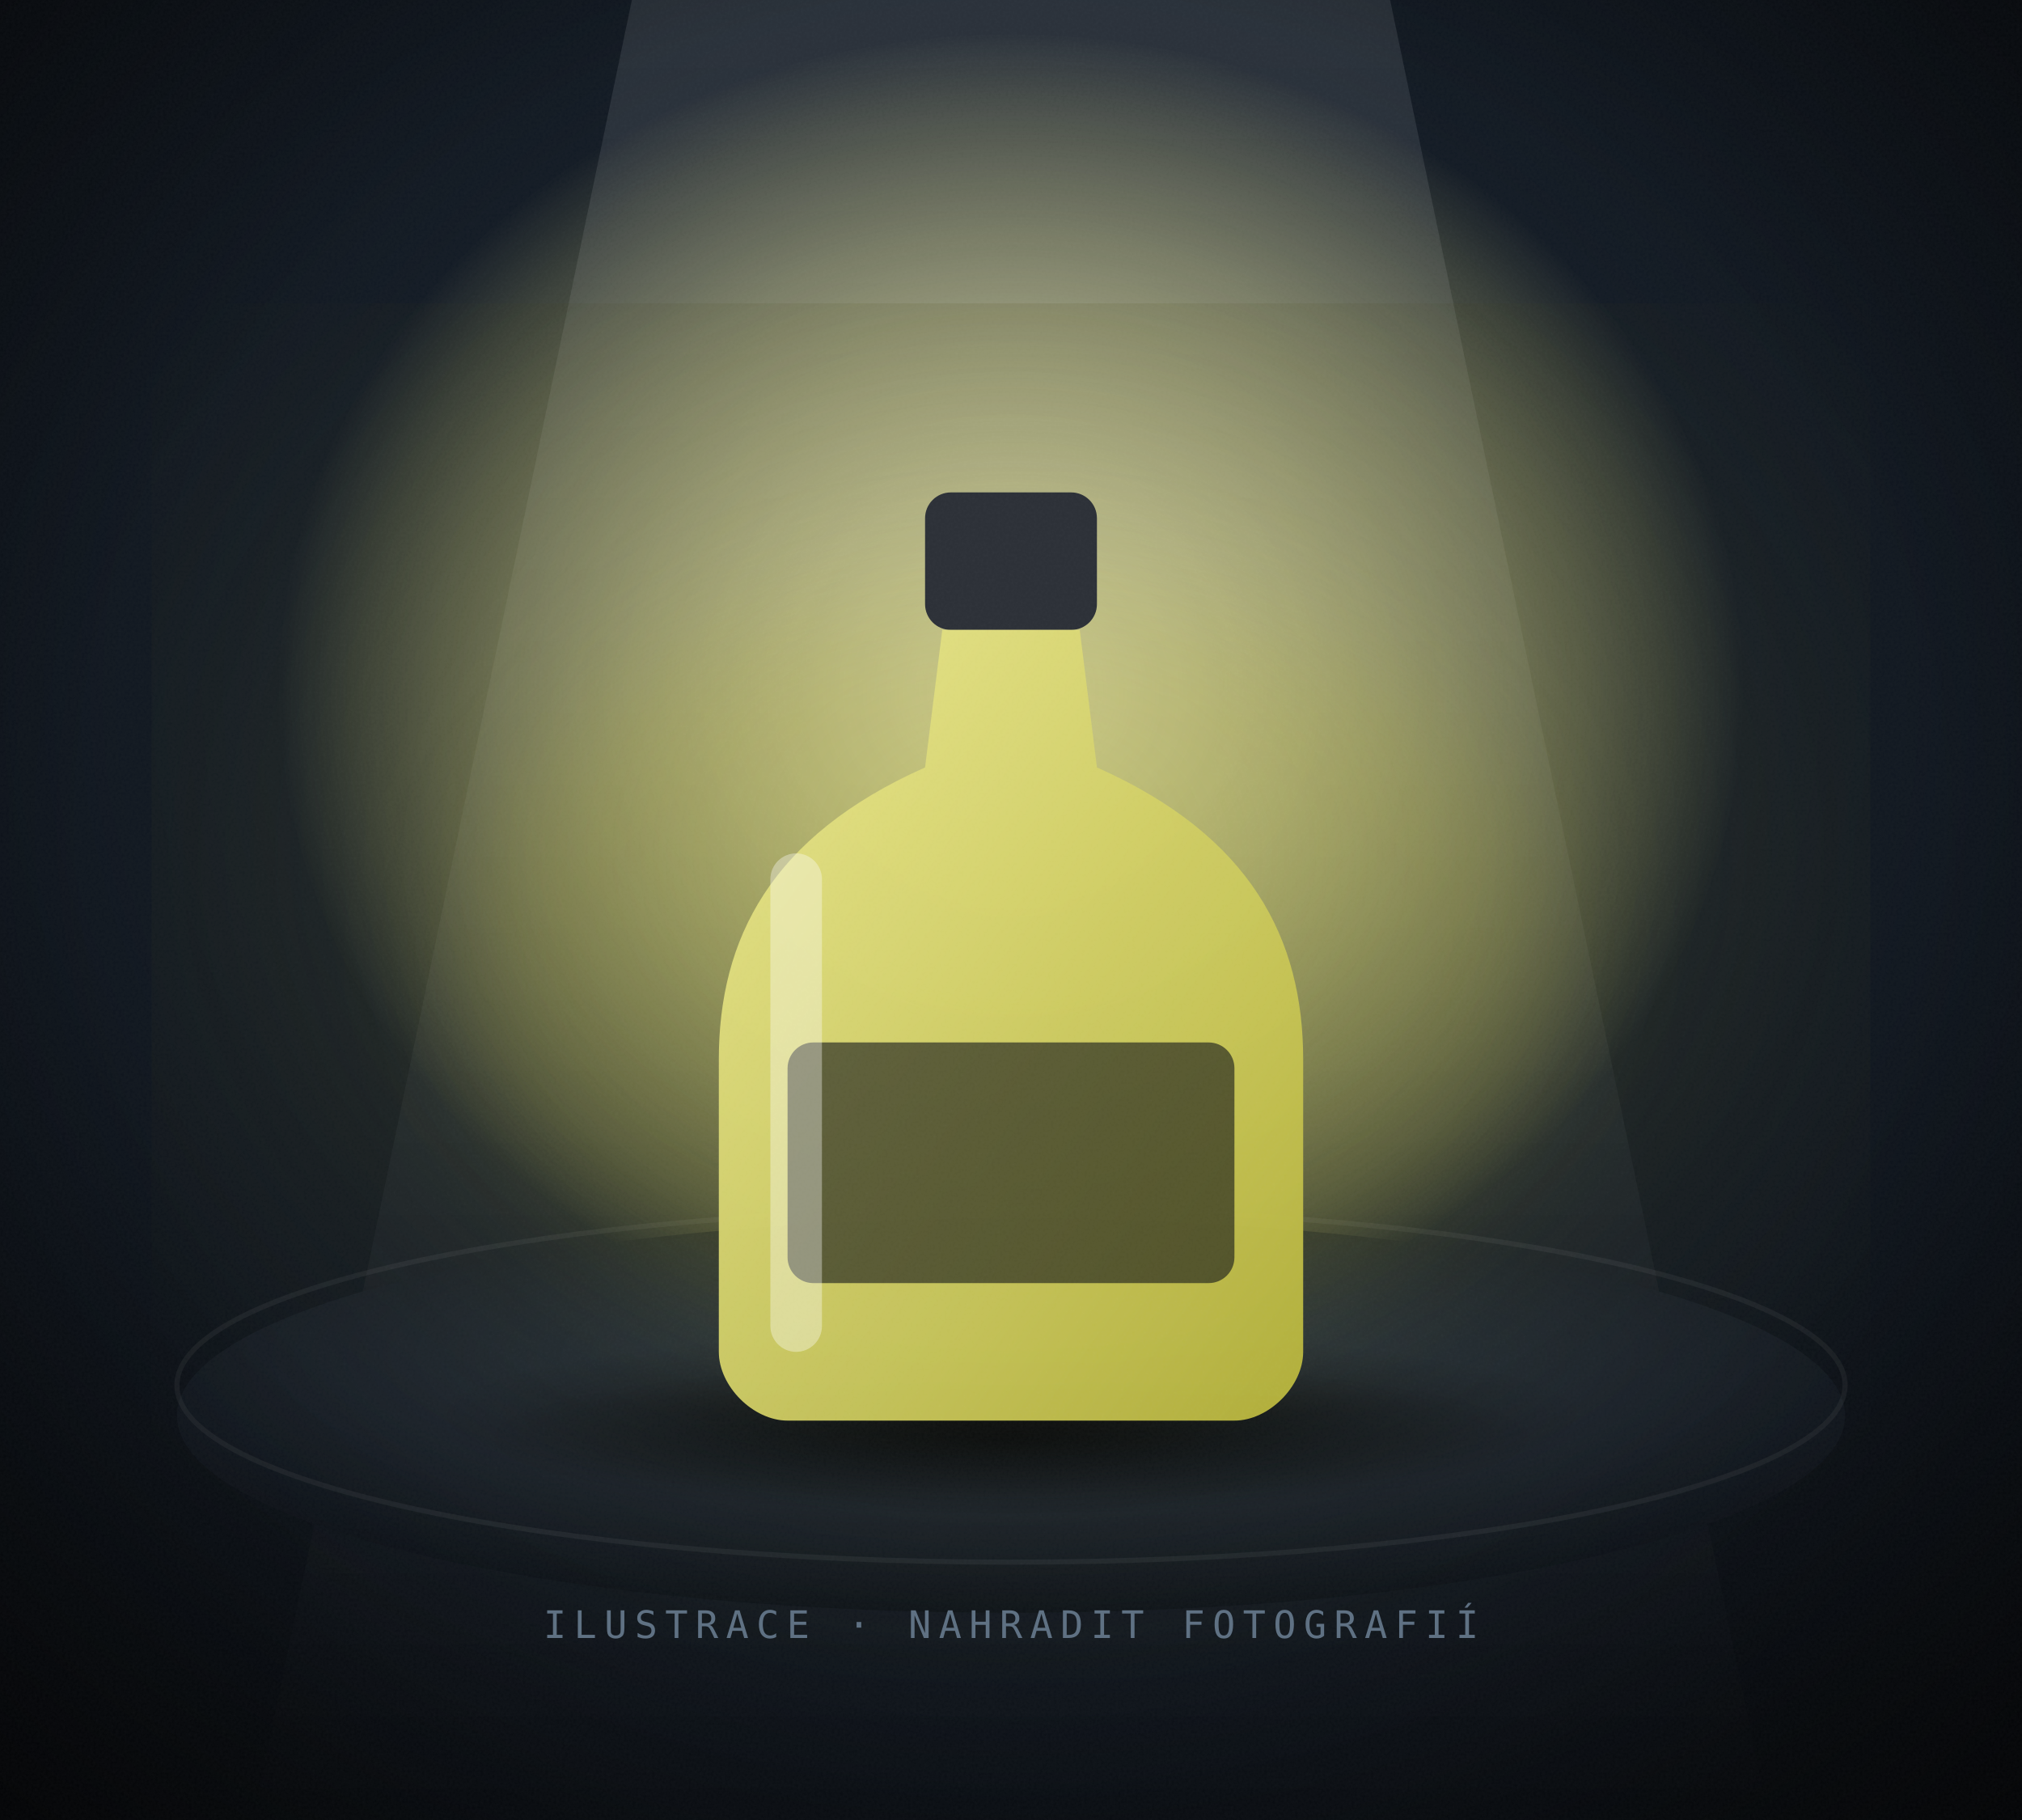
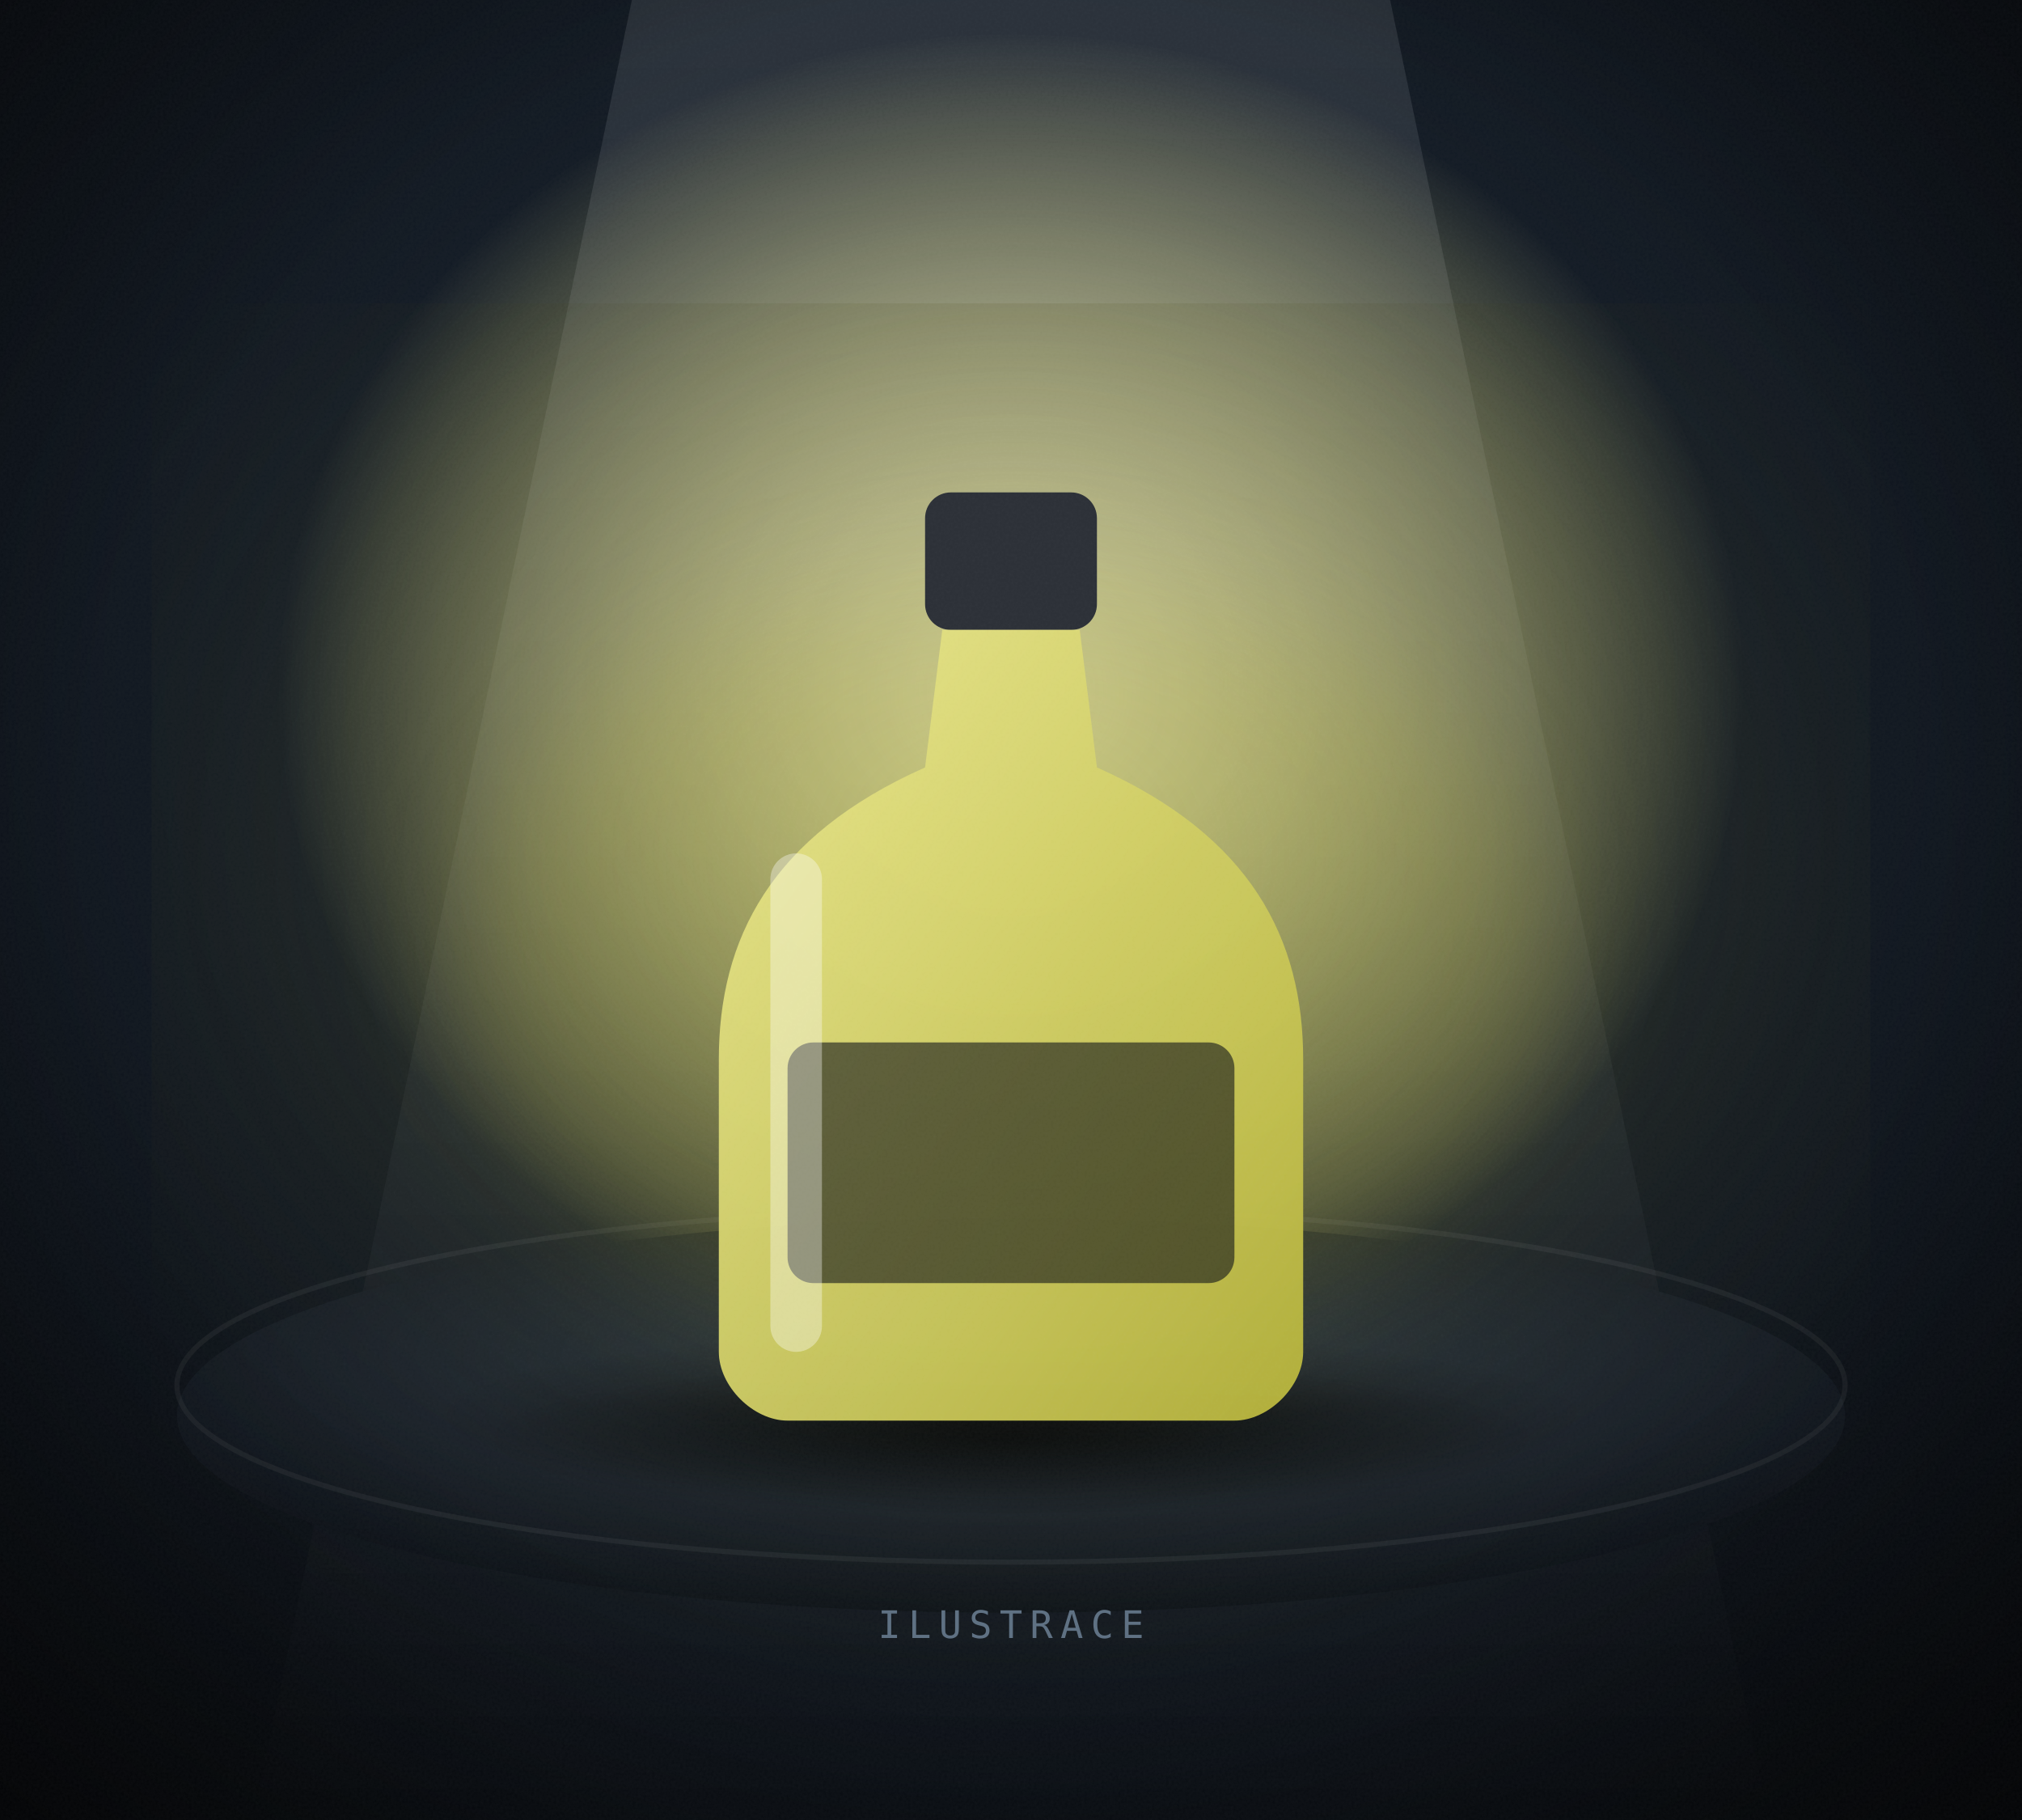
<svg xmlns="http://www.w3.org/2000/svg" viewBox="0 0 800 720" width="800" height="720">
  <defs>
    <radialGradient id="bg-olive-oil" cx="50%" cy="38%" r="80%">
      <stop offset="0%" stop-color="#b8b53a" stop-opacity="0.28" />
      <stop offset="45%" stop-color="#121a24" />
      <stop offset="100%" stop-color="#06080b" />
    </radialGradient>
    <linearGradient id="beam-olive-oil" x1="0" y1="0" x2="0" y2="1">
      <stop offset="0%" stop-color="#ffffff" stop-opacity="0.10" />
      <stop offset="100%" stop-color="#ffffff" stop-opacity="0" />
    </linearGradient>
    <radialGradient id="slab-olive-oil" cx="50%" cy="35%" r="65%">
      <stop offset="0%" stop-color="#2a3644" />
      <stop offset="70%" stop-color="#151c25" />
      <stop offset="100%" stop-color="#0c1117" />
    </radialGradient>
    <radialGradient id="shadow-olive-oil" cx="50%" cy="50%" r="50%">
      <stop offset="0%" stop-color="#000" stop-opacity="0.65" />
      <stop offset="100%" stop-color="#000" stop-opacity="0" />
    </radialGradient>
    <radialGradient id="vig-olive-oil" cx="50%" cy="45%" r="75%">
      <stop offset="60%" stop-color="#000" stop-opacity="0" />
      <stop offset="100%" stop-color="#000" stop-opacity="0.55" />
    </radialGradient>
    <filter id="grain-olive-oil">
      <feTurbulence type="fractalNoise" baseFrequency="0.9" numOctaves="2" stitchTiles="stitch" />
      <feColorMatrix values="0 0 0 0 1  0 0 0 0 1  0 0 0 0 1  0 0 0 0.05 0" />
    </filter>
    <filter id="soft-olive-oil" x="-20%" y="-20%" width="140%" height="140%">
      <feGaussianBlur stdDeviation="22" />
    </filter>
  </defs>
  <rect width="800" height="720" fill="url(#bg-olive-oil)" />
  <path d="M250,0 L550,0 L700,720 L100,720 Z" fill="url(#beam-olive-oil)" />
  <ellipse cx="400" cy="560" rx="330" ry="78" fill="url(#slab-olive-oil)" />
  <ellipse cx="400" cy="548" rx="330" ry="70" fill="none" stroke="#ffffff" stroke-opacity="0.06" stroke-width="2" />
  <ellipse cx="400" cy="560" rx="230" ry="34" fill="url(#shadow-olive-oil)" />
  <ellipse cx="400" cy="380" rx="220" ry="150" fill="#b8b53a" opacity="0.18" filter="url(#soft-olive-oil)" />
  <svg x="60" y="120" width="680" height="544" viewBox="0 0 200 160" class="" aria-hidden="true">
    <defs>
      <radialGradient id="goilb8b53abg" cx="50%" cy="40%" r="70%">
        <stop offset="0%" stop-color="#b8b53a" stop-opacity="0.35" />
        <stop offset="100%" stop-color="#0a0d12" stop-opacity="0" />
      </radialGradient>
      <linearGradient id="goilb8b53a" x1="0" y1="0" x2="1" y2="1">
        <stop offset="0%" stop-color="#e9e78f" />
        <stop offset="100%" stop-color="#b8b53a" />
      </linearGradient>
      <radialGradient id="goilb8b53ash" cx="50%" cy="50%" r="50%">
        <stop offset="0%" stop-color="#000" stop-opacity="0.55" />
        <stop offset="100%" stop-color="#000" stop-opacity="0" />
      </radialGradient>
    </defs>
    <rect width="200" height="160" fill="url(#goilb8b53abg)" />
    <ellipse cx="100" cy="132" rx="62" ry="9" fill="url(#goilb8b53ash)" />
    <g>
      <rect x="90" y="22" width="20" height="16" rx="3" fill="#2b2f36" />
      <path d="M92,38 L108,38 L110,54 C128,62 134,74 134,88 L134,122 C134,126 130,130 126,130 L74,130 C70,130 66,126 66,122 L66,88 C66,74 72,62 90,54 Z" fill="url(#goilb8b53a)" opacity="0.95" />
      <rect x="74" y="86" width="52" height="28" rx="3" fill="#0d1116" opacity="0.6" />
      <rect x="72" y="64" width="6" height="58" rx="3" fill="#fff" opacity="0.35" />
    </g>
  </svg>
  <rect width="800" height="720" fill="url(#vig-olive-oil)" />
  <rect width="800" height="720" filter="url(#grain-olive-oil)" opacity="0.6" />
-   <text x="400" y="648" text-anchor="middle" font-family="ui-monospace, Menlo, monospace" font-size="15" letter-spacing="3" fill="#5f7183">ILUSTRACE · NAHRADIT FOTOGRAFIÍ</text>
+   <text x="400" y="648" text-anchor="middle" font-family="ui-monospace, Menlo, monospace" font-size="15" letter-spacing="3" fill="#5f7183">ILUSTRACE</text>
</svg>
